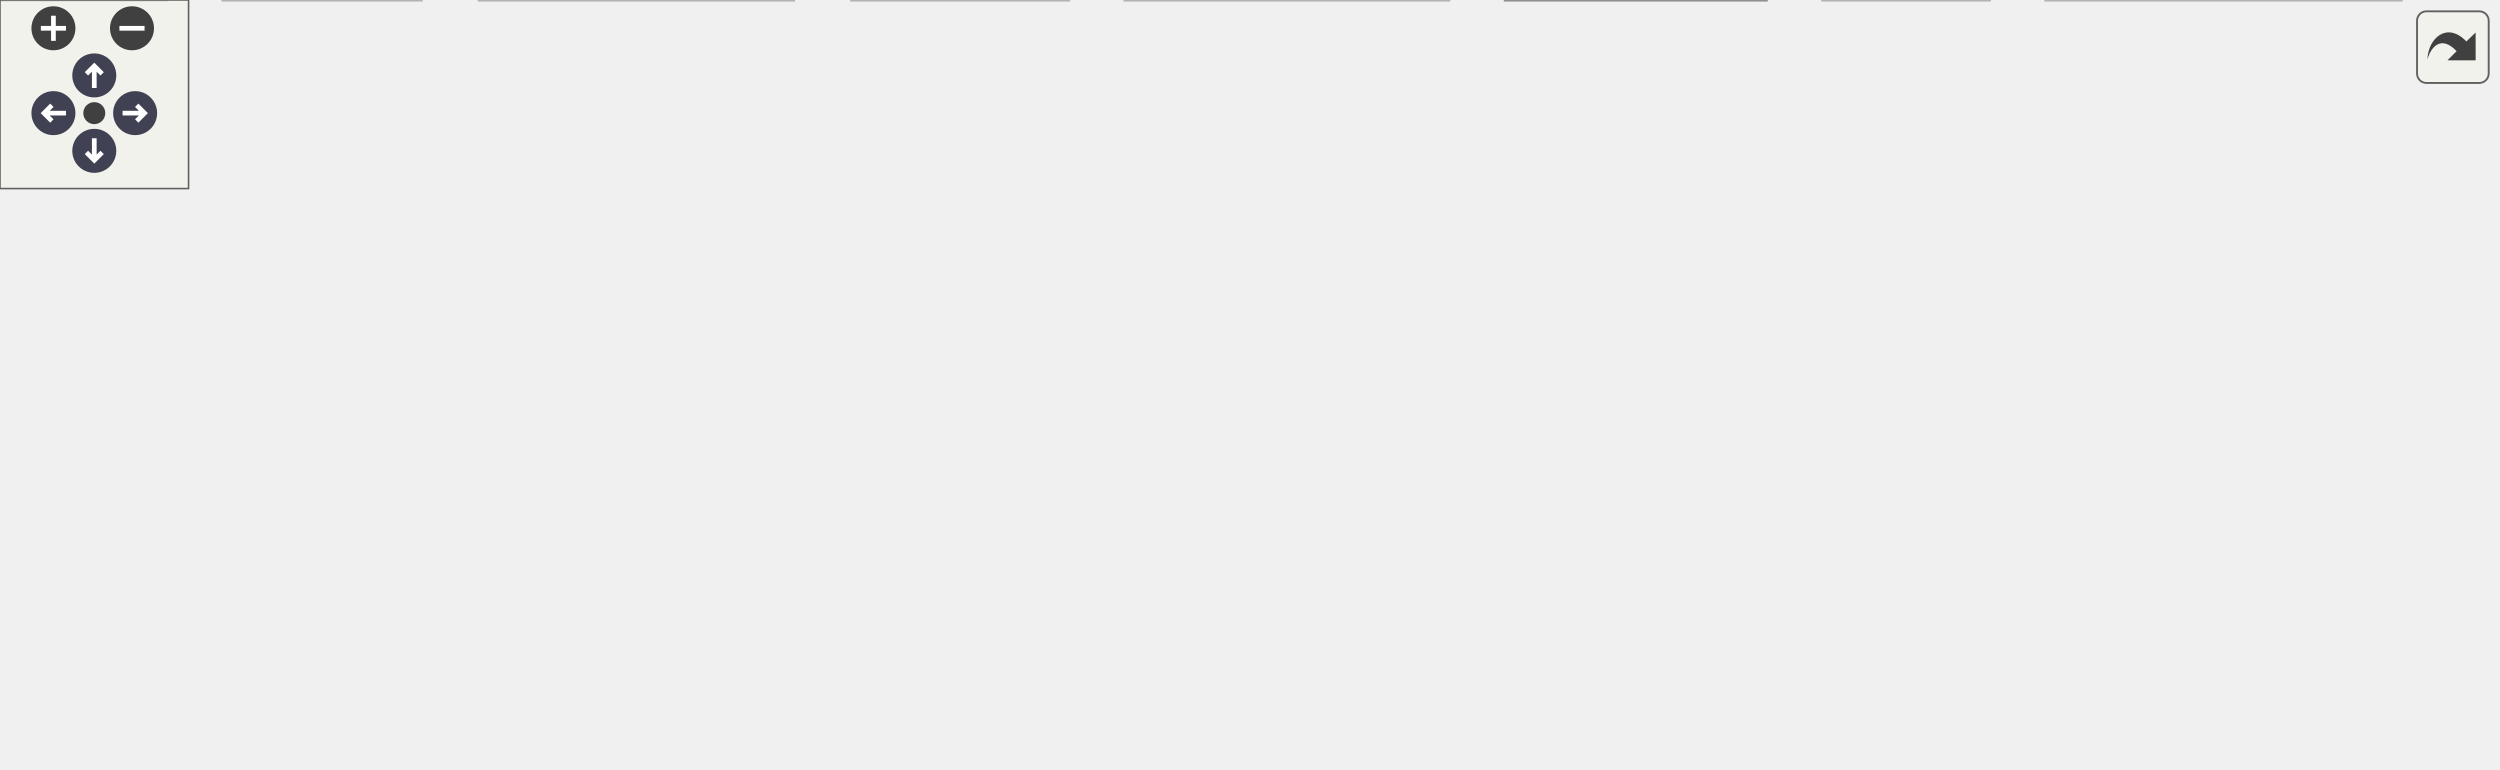
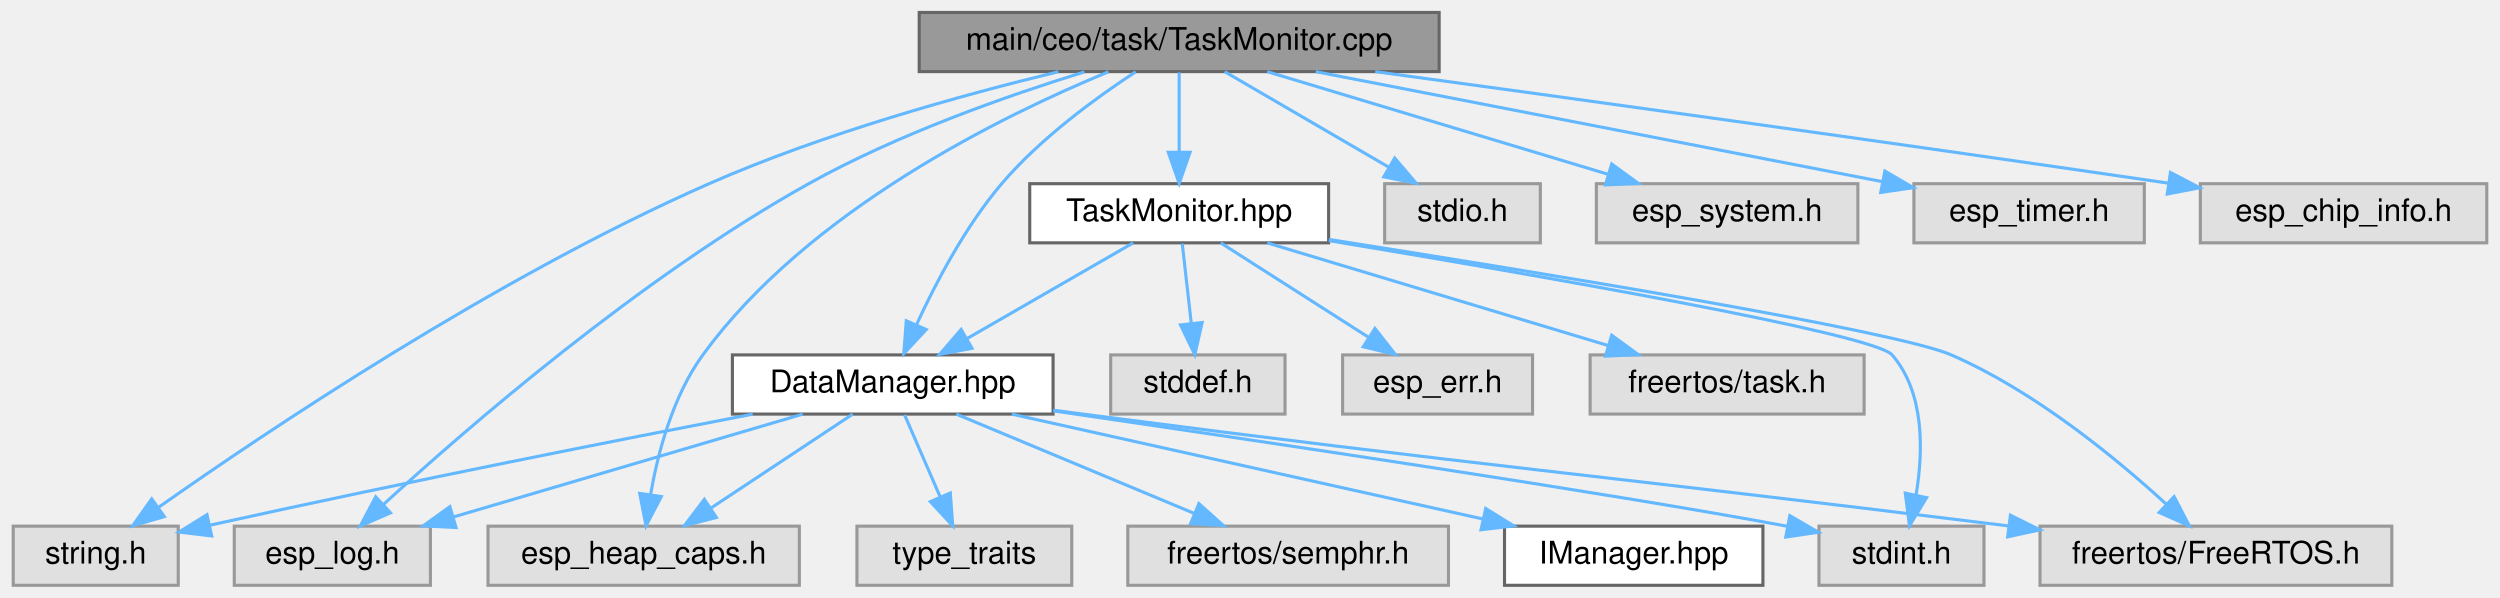
- <svg xmlns="http://www.w3.org/2000/svg" xmlns:xlink="http://www.w3.org/1999/xlink" id="main" version="1.1" xml:space="preserve">
-   <style type="text/css">
- .node, .edge {opacity: 0.7;}
- .node.selected, .edge.selected {opacity: 1;}
- .edge:hover path { stroke: red; }
- .edge:hover polygon { stroke: red; fill: red; }
- </style>
-   <defs>
-     <circle id="rim" cx="0" cy="0" r="7" />
-     <circle id="rim2" cx="0" cy="0" r="3.5" />
-     <g id="zoomPlus">
-       <use xlink:href="#rim" fill="#404040">
-         <set attributeName="fill" to="#808080" begin="zoomplus.mouseover" end="zoomplus.mouseout" />
-       </use>
-       <path d="M-4,0h8M0,-4v8" fill="none" stroke="white" stroke-width="1.5" pointer-events="none" />
-     </g>
-     <g id="zoomMin">
-       <use xlink:href="#rim" fill="#404040">
-         <set attributeName="fill" to="#808080" begin="zoomminus.mouseover" end="zoomminus.mouseout" />
-       </use>
-       <path d="M-4,0h8" fill="none" stroke="white" stroke-width="1.5" pointer-events="none" />
-     </g>
-     <g id="arrowUp" transform="translate(30 24)">
-       <use xlink:href="#rim" />
-       <path pointer-events="none" fill="none" stroke="white" stroke-width="1.5" d="M0,-3.0v7 M-2.5,-0.5L0,-3.0L2.5,-0.5" />
-     </g>
-     <g id="arrowRight" transform="rotate(90) translate(36 -43)">
-       <use xlink:href="#rim" />
-       <path pointer-events="none" fill="none" stroke="white" stroke-width="1.5" d="M0,-3.0v7 M-2.5,-0.5L0,-3.0L2.5,-0.5" />
-     </g>
-     <g id="arrowDown" transform="rotate(180) translate(-30 -48)">
-       <use xlink:href="#rim" />
-       <path pointer-events="none" fill="none" stroke="white" stroke-width="1.5" d="M0,-3.0v7 M-2.5,-0.5L0,-3.0L2.5,-0.5" />
-     </g>
-     <g id="arrowLeft" transform="rotate(270) translate(-36 17)">
-       <use xlink:href="#rim" />
-       <path pointer-events="none" fill="none" stroke="white" stroke-width="1.5" d="M0,-3.0v7 M-2.5,-0.5L0,-3.0L2.5,-0.5" />
-     </g>
-     <g id="resetDef">
-       <use xlink:href="#rim2" fill="#404040">
-         <set attributeName="fill" to="#808080" begin="reset.mouseover" end="reset.mouseout" />
-       </use>
-     </g>
-   </defs>
-   <svg id="graph" class="graph">
-     <g id="viewport">
-       <g id="Node000001" class="node">
-         <g id="a_Node000001">
-           <a xlink:title=" ">
-             <polygon fill="#999999" stroke="#666666" points="458,-184 291,-184 291,-165 458,-165 458,-184" />
-             <text text-anchor="middle" x="374.5" y="-172" font-family="Helvetica,sans-Serif" font-size="10.00">main/ceo/task/TaskMonitor.cpp</text>
-           </a>
-         </g>
-       </g>
-       <g id="Node000002" class="node">
-         <g id="a_Node000002">
-           <a xlink:title=" ">
-             <polygon fill="#e0e0e0" stroke="#999999" points="53,-19 0,-19 0,0 53,0 53,-19" />
-             <text text-anchor="middle" x="26.5" y="-7" font-family="Helvetica,sans-Serif" font-size="10.00">string.h</text>
-           </a>
-         </g>
-       </g>
-       <g id="edge1_Node000001_Node000002" class="edge">
-         <g id="a_edge1_Node000001_Node000002">
-           <a xlink:title=" ">
-             <path fill="none" stroke="#63b8ff" d="M335.69,-164.96C304.61,-157.44 260.28,-145.16 223.5,-129 155.07,-98.93 81.34,-49.44 46.68,-25.04" />
-             <polygon fill="#63b8ff" stroke="#63b8ff" points="48.54,-22.06 38.36,-19.13 44.48,-27.77 48.54,-22.06" />
-           </a>
-         </g>
-       </g>
-       <g id="Node000003" class="node">
-         <g id="a_Node000003">
-           <a xlink:title=" ">
-             <polygon fill="#e0e0e0" stroke="#999999" points="490.5,-129 440.5,-129 440.5,-110 490.5,-110 490.5,-129" />
-             <text text-anchor="middle" x="465.5" y="-117" font-family="Helvetica,sans-Serif" font-size="10.00">stdio.h</text>
-           </a>
-         </g>
-       </g>
-       <g id="edge2_Node000001_Node000003" class="edge">
-         <g id="a_edge2_Node000001_Node000003">
-           <a xlink:title=" ">
-             <path fill="none" stroke="#63b8ff" d="M389.12,-164.98C403.36,-156.69 425.25,-143.94 441.95,-134.22" />
-             <polygon fill="#63b8ff" stroke="#63b8ff" points="443.73,-137.23 450.61,-129.17 440.21,-131.18 443.73,-137.23" />
-           </a>
-         </g>
-       </g>
-       <g id="Node000004" class="node">
-         <g id="a_Node000004">
-           <a xlink:title=" ">
-             <polygon fill="#e0e0e0" stroke="#999999" points="592.5,-129 508.5,-129 508.5,-110 592.5,-110 592.5,-129" />
-             <text text-anchor="middle" x="550.5" y="-117" font-family="Helvetica,sans-Serif" font-size="10.00">esp_system.h</text>
-           </a>
-         </g>
-       </g>
-       <g id="edge3_Node000001_Node000004" class="edge">
-         <g id="a_edge3_Node000001_Node000004">
-           <a xlink:title=" ">
-             <path fill="none" stroke="#63b8ff" d="M402.78,-164.98C432.45,-156.05 479.29,-141.94 512.25,-132.02" />
-             <polygon fill="#63b8ff" stroke="#63b8ff" points="513.43,-135.32 522,-129.08 511.42,-128.61 513.43,-135.32" />
-           </a>
-         </g>
-       </g>
-       <g id="Node000005" class="node">
-         <g id="a_Node000005">
-           <a xlink:title=" ">
-             <polygon fill="#e0e0e0" stroke="#999999" points="134,-19 71,-19 71,0 134,0 134,-19" />
-             <text text-anchor="middle" x="102.5" y="-7" font-family="Helvetica,sans-Serif" font-size="10.00">esp_log.h</text>
-           </a>
-         </g>
-       </g>
-       <g id="edge4_Node000001_Node000005" class="edge">
-         <g id="a_edge4_Node000001_Node000005">
-           <a xlink:title=" ">
-             <path fill="none" stroke="#63b8ff" d="M344.06,-164.91C319.33,-157.28 284.02,-144.89 255.5,-129 201.24,-98.76 145.56,-50.4 118.8,-25.86" />
-             <polygon fill="#63b8ff" stroke="#63b8ff" points="121.18,-23.28 111.46,-19.05 116.42,-28.42 121.18,-23.28" />
-           </a>
-         </g>
-       </g>
-       <g id="Node000006" class="node">
-         <g id="a_Node000006">
-           <a xlink:title=" ">
-             <polygon fill="#e0e0e0" stroke="#999999" points="252.5,-19 152.5,-19 152.5,0 252.5,0 252.5,-19" />
-             <text text-anchor="middle" x="202.5" y="-7" font-family="Helvetica,sans-Serif" font-size="10.00">esp_heap_caps.h</text>
-           </a>
-         </g>
-       </g>
-       <g id="edge5_Node000001_Node000006" class="edge">
-         <g id="a_edge5_Node000001_Node000006">
-           <a xlink:title=" ">
-             <path fill="none" stroke="#63b8ff" d="M351.77,-164.93C318.12,-151.07 255.36,-120.48 221.5,-74 211.87,-60.78 207.07,-42.65 204.71,-29.15" />
-             <polygon fill="#63b8ff" stroke="#63b8ff" points="208.16,-28.5 203.25,-19.11 201.23,-29.51 208.16,-28.5" />
-           </a>
-         </g>
-       </g>
-       <g id="Node000007" class="node">
-         <g id="a_Node000007">
-           <a xlink:title=" ">
-             <polygon fill="#e0e0e0" stroke="#999999" points="684.5,-129 610.5,-129 610.5,-110 684.5,-110 684.5,-129" />
-             <text text-anchor="middle" x="647.5" y="-117" font-family="Helvetica,sans-Serif" font-size="10.00">esp_timer.h</text>
-           </a>
-         </g>
-       </g>
-       <g id="edge6_Node000001_Node000007" class="edge">
-         <g id="a_edge6_Node000001_Node000007">
-           <a xlink:title=" ">
-             <path fill="none" stroke="#63b8ff" d="M418.36,-164.98C468.14,-155.32 549.03,-139.62 600.19,-129.68" />
-             <polygon fill="#63b8ff" stroke="#63b8ff" points="601.17,-133.06 610.32,-127.72 599.84,-126.19 601.17,-133.06" />
-           </a>
-         </g>
-       </g>
-       <g id="Node000008" class="node">
-         <g id="a_Node000008">
-           <a xlink:title=" ">
-             <polygon fill="#e0e0e0" stroke="#999999" points="794.5,-129 702.5,-129 702.5,-110 794.5,-110 794.5,-129" />
-             <text text-anchor="middle" x="748.5" y="-117" font-family="Helvetica,sans-Serif" font-size="10.00">esp_chip_info.h</text>
-           </a>
-         </g>
-       </g>
-       <g id="edge7_Node000001_Node000008" class="edge">
-         <g id="a_edge7_Node000001_Node000008">
-           <a xlink:title=" ">
-             <path fill="none" stroke="#63b8ff" d="M437.49,-164.99C499.66,-156.53 597.72,-143.02 692.27,-129.16" />
-             <polygon fill="#63b8ff" stroke="#63b8ff" points="692.91,-132.61 702.29,-127.69 691.89,-125.68 692.91,-132.61" />
-           </a>
-         </g>
-       </g>
-       <g id="Node000009" class="node">
-         <g id="a_Node000009">
-           <a xlink:href="DataManager_8hpp.html" target="_top" xlink:title="The collective consciousness and unified system state mirror.">
-             <polygon fill="white" stroke="#666666" points="334,-74 231,-74 231,-55 334,-55 334,-74" />
-             <text text-anchor="middle" x="282.5" y="-62" font-family="Helvetica,sans-Serif" font-size="10.00">DataManager.hpp</text>
-           </a>
-         </g>
-       </g>
-       <g id="edge8_Node000001_Node000009" class="edge">
-         <g id="a_edge8_Node000001_Node000009">
-           <a xlink:title=" ">
-             <path fill="none" stroke="#63b8ff" d="M360.54,-164.94C348.12,-156.83 330.04,-143.71 317.5,-129 305.79,-115.26 296.21,-96.98 290.06,-83.56" />
-             <polygon fill="#63b8ff" stroke="#63b8ff" points="293.26,-82.16 286.04,-74.41 286.85,-84.97 293.26,-82.16" />
-           </a>
-         </g>
-       </g>
-       <g id="Node000015" class="node">
-         <g id="a_Node000015">
-           <a xlink:href="TaskMonitor_8hpp.html" target="_top" xlink:title="The immune system and homeostatic supervisor of the organism.">
-             <polygon fill="white" stroke="#666666" points="422.5,-129 326.5,-129 326.5,-110 422.5,-110 422.5,-129" />
-             <text text-anchor="middle" x="374.5" y="-117" font-family="Helvetica,sans-Serif" font-size="10.00">TaskMonitor.hpp</text>
-           </a>
-         </g>
-       </g>
-       <g id="edge17_Node000001_Node000015" class="edge">
-         <g id="a_edge17_Node000001_Node000015">
-           <a xlink:title=" ">
-             <path fill="none" stroke="#63b8ff" d="M374.5,-164.75C374.5,-157.8 374.5,-147.85 374.5,-139.13" />
-             <polygon fill="#63b8ff" stroke="#63b8ff" points="378,-139.09 374.5,-129.09 371,-139.09 378,-139.09" />
-           </a>
-         </g>
-       </g>
-       <g id="edge10_Node000009_Node000002" class="edge">
-         <g id="a_edge10_Node000009_Node000002">
-           <a xlink:title=" ">
-             <path fill="none" stroke="#63b8ff" d="M237.52,-54.98C194.97,-46.81 129.08,-33.83 63.35,-19.35" />
-             <polygon fill="#63b8ff" stroke="#63b8ff" points="63.75,-15.85 53.23,-17.11 62.23,-22.69 63.75,-15.85" />
-           </a>
-         </g>
-       </g>
-       <g id="edge15_Node000009_Node000005" class="edge">
-         <g id="a_edge15_Node000009_Node000005">
-           <a xlink:title=" ">
-             <path fill="none" stroke="#63b8ff" d="M253.58,-54.98C223.23,-46.05 175.33,-31.94 141.62,-22.02" />
-             <polygon fill="#63b8ff" stroke="#63b8ff" points="142.23,-18.55 131.65,-19.08 140.25,-25.26 142.23,-18.55" />
-           </a>
-         </g>
-       </g>
-       <g id="edge14_Node000009_Node000006" class="edge">
-         <g id="a_edge14_Node000009_Node000006">
-           <a xlink:title=" ">
-             <path fill="none" stroke="#63b8ff" d="M269.65,-54.98C257.36,-46.84 238.59,-34.41 224.02,-24.76" />
-             <polygon fill="#63b8ff" stroke="#63b8ff" points="225.86,-21.78 215.59,-19.17 221.99,-27.61 225.86,-21.78" />
-           </a>
-         </g>
-       </g>
-       <g id="Node000010" class="node">
-         <g id="a_Node000010">
-           <a xlink:title=" ">
-             <polygon fill="#e0e0e0" stroke="#999999" points="633,-19 580,-19 580,0 633,0 633,-19" />
-             <text text-anchor="middle" x="606.5" y="-7" font-family="Helvetica,sans-Serif" font-size="10.00">stdint.h</text>
-           </a>
-         </g>
-       </g>
-       <g id="edge9_Node000009_Node000010" class="edge">
-         <g id="a_edge9_Node000009_Node000010">
-           <a xlink:title=" ">
-             <path fill="none" stroke="#63b8ff" d="M334.11,-56.02C400.22,-46.37 512.19,-29.72 569.73,-18.98" />
-             <polygon fill="#63b8ff" stroke="#63b8ff" points="570.65,-22.37 579.81,-17.05 569.33,-15.49 570.65,-22.37" />
-           </a>
-         </g>
-       </g>
-       <g id="Node000011" class="node">
-         <g id="a_Node000011">
-           <a xlink:title=" ">
-             <polygon fill="#e0e0e0" stroke="#999999" points="340,-19 271,-19 271,0 340,0 340,-19" />
-             <text text-anchor="middle" x="305.5" y="-7" font-family="Helvetica,sans-Serif" font-size="10.00">type_traits</text>
-           </a>
-         </g>
-       </g>
-       <g id="edge11_Node000009_Node000011" class="edge">
-         <g id="a_edge11_Node000009_Node000011">
-           <a xlink:title=" ">
-             <path fill="none" stroke="#63b8ff" d="M286.3,-54.75C289.41,-47.57 293.92,-37.18 297.79,-28.27" />
-             <polygon fill="#63b8ff" stroke="#63b8ff" points="301,-29.66 301.77,-19.09 294.58,-26.87 301,-29.66" />
-           </a>
-         </g>
-       </g>
-       <g id="Node000012" class="node">
-         <g id="a_Node000012">
-           <a xlink:title=" ">
-             <polygon fill="#e0e0e0" stroke="#999999" points="764,-19 651,-19 651,0 764,0 764,-19" />
-             <text text-anchor="middle" x="707.5" y="-7" font-family="Helvetica,sans-Serif" font-size="10.00">freertos/FreeRTOS.h</text>
-           </a>
-         </g>
-       </g>
-       <g id="edge12_Node000009_Node000012" class="edge">
-         <g id="a_edge12_Node000009_Node000012">
-           <a xlink:title=" ">
-             <path fill="none" stroke="#63b8ff" d="M334.08,-56.25C337.26,-55.82 340.43,-55.4 343.5,-55 472.56,-38.21 507.43,-35.64 640.78,-19.08" />
-             <polygon fill="#63b8ff" stroke="#63b8ff" points="641.49,-22.52 650.98,-17.81 640.62,-15.57 641.49,-22.52" />
-           </a>
-         </g>
-       </g>
-       <g id="Node000013" class="node">
-         <g id="a_Node000013">
-           <a xlink:title=" ">
-             <polygon fill="#e0e0e0" stroke="#999999" points="461,-19 358,-19 358,0 461,0 461,-19" />
-             <text text-anchor="middle" x="409.5" y="-7" font-family="Helvetica,sans-Serif" font-size="10.00">freertos/semphr.h</text>
-           </a>
-         </g>
-       </g>
-       <g id="edge13_Node000009_Node000013" class="edge">
-         <g id="a_edge13_Node000009_Node000013">
-           <a xlink:title=" ">
-             <path fill="none" stroke="#63b8ff" d="M302.9,-54.98C323.52,-46.38 355.61,-32.99 379.19,-23.15" />
-             <polygon fill="#63b8ff" stroke="#63b8ff" points="380.84,-26.25 388.72,-19.17 378.15,-19.79 380.84,-26.25" />
-           </a>
-         </g>
-       </g>
-       <g id="Node000014" class="node">
-         <g id="a_Node000014">
-           <a xlink:href="IManager_8hpp.html" target="_top" xlink:title="The abstract behavioral contract for all managers.">
-             <polygon fill="white" stroke="#666666" points="562,-19 479,-19 479,0 562,0 562,-19" />
-             <text text-anchor="middle" x="520.5" y="-7" font-family="Helvetica,sans-Serif" font-size="10.00">IManager.hpp</text>
-           </a>
-         </g>
-       </g>
-       <g id="edge16_Node000009_Node000014" class="edge">
-         <g id="a_edge16_Node000009_Node000014">
-           <a xlink:title=" ">
-             <path fill="none" stroke="#63b8ff" d="M320.74,-54.98C361.91,-45.82 427.49,-31.21 472.2,-21.26" />
-             <polygon fill="#63b8ff" stroke="#63b8ff" points="472.96,-24.67 481.96,-19.08 471.44,-17.84 472.96,-24.67" />
-           </a>
-         </g>
-       </g>
-       <g id="edge23_Node000015_Node000009" class="edge">
-         <g id="a_edge23_Node000015_Node000009">
-           <a xlink:title=" ">
-             <path fill="none" stroke="#63b8ff" d="M359.72,-109.98C345.32,-101.69 323.19,-88.94 306.31,-79.22" />
-             <polygon fill="#63b8ff" stroke="#63b8ff" points="307.96,-76.13 297.55,-74.17 304.47,-82.19 307.96,-76.13" />
-           </a>
-         </g>
-       </g>
-       <g id="edge18_Node000015_Node000010" class="edge">
-         <g id="a_edge18_Node000015_Node000010">
-           <a xlink:title=" ">
-             <path fill="none" stroke="#63b8ff" d="M422.58,-110.7C487.97,-99.88 597.57,-80.85 603.5,-74 613.98,-61.88 613.54,-43.08 611.19,-29.08" />
-             <polygon fill="#63b8ff" stroke="#63b8ff" points="614.57,-28.15 609.07,-19.1 607.73,-29.61 614.57,-28.15" />
-           </a>
-         </g>
-       </g>
-       <g id="edge21_Node000015_Node000012" class="edge">
-         <g id="a_edge21_Node000015_Node000012">
-           <a xlink:title=" ">
-             <path fill="none" stroke="#63b8ff" d="M422.6,-111.09C489.49,-100.6 604.47,-81.83 622.5,-74 649.26,-62.38 675.45,-40.83 691.52,-26.09" />
-             <polygon fill="#63b8ff" stroke="#63b8ff" points="694.08,-28.49 698.96,-19.09 689.28,-23.39 694.08,-28.49" />
-           </a>
-         </g>
-       </g>
-       <g id="Node000016" class="node">
-         <g id="a_Node000016">
-           <a xlink:title=" ">
-             <polygon fill="#e0e0e0" stroke="#999999" points="408.5,-74 352.5,-74 352.5,-55 408.5,-55 408.5,-74" />
-             <text text-anchor="middle" x="380.5" y="-62" font-family="Helvetica,sans-Serif" font-size="10.00">stddef.h</text>
-           </a>
-         </g>
-       </g>
-       <g id="edge19_Node000015_Node000016" class="edge">
-         <g id="a_edge19_Node000015_Node000016">
-           <a xlink:title=" ">
-             <path fill="none" stroke="#63b8ff" d="M375.49,-109.75C376.28,-102.8 377.4,-92.85 378.39,-84.13" />
-             <polygon fill="#63b8ff" stroke="#63b8ff" points="381.88,-84.42 379.53,-74.09 374.92,-83.63 381.88,-84.42" />
-           </a>
-         </g>
-       </g>
-       <g id="Node000017" class="node">
-         <g id="a_Node000017">
-           <a xlink:title=" ">
-             <polygon fill="#e0e0e0" stroke="#999999" points="488,-74 427,-74 427,-55 488,-55 488,-74" />
-             <text text-anchor="middle" x="457.5" y="-62" font-family="Helvetica,sans-Serif" font-size="10.00">esp_err.h</text>
-           </a>
-         </g>
-       </g>
-       <g id="edge20_Node000015_Node000017" class="edge">
-         <g id="a_edge20_Node000015_Node000017">
-           <a xlink:title=" ">
-             <path fill="none" stroke="#63b8ff" d="M387.84,-109.98C400.59,-101.84 420.05,-89.41 435.17,-79.76" />
-             <polygon fill="#63b8ff" stroke="#63b8ff" points="437.38,-82.5 443.92,-74.17 433.61,-76.6 437.38,-82.5" />
-           </a>
-         </g>
-       </g>
-       <g id="Node000018" class="node">
-         <g id="a_Node000018">
-           <a xlink:title=" ">
-             <polygon fill="#e0e0e0" stroke="#999999" points="594.5,-74 506.5,-74 506.5,-55 594.5,-55 594.5,-74" />
-             <text text-anchor="middle" x="550.5" y="-62" font-family="Helvetica,sans-Serif" font-size="10.00">freertos/task.h</text>
-           </a>
-         </g>
-       </g>
-       <g id="edge22_Node000015_Node000018" class="edge">
-         <g id="a_edge22_Node000015_Node000018">
-           <a xlink:title=" ">
-             <path fill="none" stroke="#63b8ff" d="M402.78,-109.98C432.45,-101.05 479.29,-86.94 512.25,-77.02" />
-             <polygon fill="#63b8ff" stroke="#63b8ff" points="513.43,-80.32 522,-74.08 511.42,-73.61 513.43,-80.32" />
-           </a>
-         </g>
-       </g>
-     </g>
-   </svg>
-   <g id="navigator" transform="translate(0 0)" fill="#404254">
-     <rect fill="#f2f5e9" fill-opacity="0.5" stroke="#606060" stroke-width=".5" x="0" y="0" width="60" height="60" />
-     <use id="zoomplus" xlink:href="#zoomPlus" x="17" y="9" />
-     <use id="zoomminus" xlink:href="#zoomMin" x="42" y="9" />
-     <use id="reset" xlink:href="#resetDef" x="30" y="36" />
-     <use id="arrowup" xlink:href="#arrowUp" x="0" y="0" />
-     <use id="arrowright" xlink:href="#arrowRight" x="0" y="0" />
-     <use id="arrowdown" xlink:href="#arrowDown" x="0" y="0" />
-     <use id="arrowleft" xlink:href="#arrowLeft" x="0" y="0" />
+ <svg xmlns="http://www.w3.org/2000/svg" xmlns:xlink="http://www.w3.org/1999/xlink" width="803pt" height="192pt" viewBox="0.00 0.00 802.50 192.00">
+   <g id="graph0" class="graph" transform="scale(1 1) rotate(0) translate(4 188)">
+     <g id="Node000001" class="node">
+       <g id="a_Node000001">
+         <a xlink:title=" ">
+           <polygon fill="#999999" stroke="#666666" points="458,-184 291,-184 291,-165 458,-165 458,-184" />
+           <text text-anchor="middle" x="374.5" y="-172" font-family="Helvetica,sans-Serif" font-size="10.00">main/ceo/task/TaskMonitor.cpp</text>
+         </a>
+       </g>
+     </g>
+     <g id="Node000002" class="node">
+       <g id="a_Node000002">
+         <a xlink:title=" ">
+           <polygon fill="#e0e0e0" stroke="#999999" points="53,-19 0,-19 0,0 53,0 53,-19" />
+           <text text-anchor="middle" x="26.5" y="-7" font-family="Helvetica,sans-Serif" font-size="10.00">string.h</text>
+         </a>
+       </g>
+     </g>
+     <g id="edge1_Node000001_Node000002" class="edge">
+       <g id="a_edge1_Node000001_Node000002">
+         <a xlink:title=" ">
+           <path fill="none" stroke="#63b8ff" d="M335.69,-164.96C304.61,-157.44 260.28,-145.16 223.5,-129 155.07,-98.93 81.34,-49.44 46.68,-25.04" />
+           <polygon fill="#63b8ff" stroke="#63b8ff" points="48.54,-22.06 38.36,-19.13 44.48,-27.77 48.54,-22.06" />
+         </a>
+       </g>
+     </g>
+     <g id="Node000003" class="node">
+       <g id="a_Node000003">
+         <a xlink:title=" ">
+           <polygon fill="#e0e0e0" stroke="#999999" points="490.5,-129 440.5,-129 440.5,-110 490.5,-110 490.5,-129" />
+           <text text-anchor="middle" x="465.5" y="-117" font-family="Helvetica,sans-Serif" font-size="10.00">stdio.h</text>
+         </a>
+       </g>
+     </g>
+     <g id="edge2_Node000001_Node000003" class="edge">
+       <g id="a_edge2_Node000001_Node000003">
+         <a xlink:title=" ">
+           <path fill="none" stroke="#63b8ff" d="M389.12,-164.98C403.36,-156.69 425.25,-143.94 441.95,-134.22" />
+           <polygon fill="#63b8ff" stroke="#63b8ff" points="443.73,-137.23 450.61,-129.17 440.21,-131.18 443.73,-137.23" />
+         </a>
+       </g>
+     </g>
+     <g id="Node000004" class="node">
+       <g id="a_Node000004">
+         <a xlink:title=" ">
+           <polygon fill="#e0e0e0" stroke="#999999" points="592.5,-129 508.5,-129 508.5,-110 592.5,-110 592.5,-129" />
+           <text text-anchor="middle" x="550.5" y="-117" font-family="Helvetica,sans-Serif" font-size="10.00">esp_system.h</text>
+         </a>
+       </g>
+     </g>
+     <g id="edge3_Node000001_Node000004" class="edge">
+       <g id="a_edge3_Node000001_Node000004">
+         <a xlink:title=" ">
+           <path fill="none" stroke="#63b8ff" d="M402.78,-164.98C432.45,-156.05 479.29,-141.94 512.25,-132.02" />
+           <polygon fill="#63b8ff" stroke="#63b8ff" points="513.43,-135.32 522,-129.08 511.42,-128.61 513.43,-135.32" />
+         </a>
+       </g>
+     </g>
+     <g id="Node000005" class="node">
+       <g id="a_Node000005">
+         <a xlink:title=" ">
+           <polygon fill="#e0e0e0" stroke="#999999" points="134,-19 71,-19 71,0 134,0 134,-19" />
+           <text text-anchor="middle" x="102.5" y="-7" font-family="Helvetica,sans-Serif" font-size="10.00">esp_log.h</text>
+         </a>
+       </g>
+     </g>
+     <g id="edge4_Node000001_Node000005" class="edge">
+       <g id="a_edge4_Node000001_Node000005">
+         <a xlink:title=" ">
+           <path fill="none" stroke="#63b8ff" d="M344.06,-164.91C319.33,-157.28 284.02,-144.89 255.5,-129 201.24,-98.76 145.56,-50.4 118.8,-25.86" />
+           <polygon fill="#63b8ff" stroke="#63b8ff" points="121.18,-23.28 111.46,-19.05 116.42,-28.42 121.18,-23.28" />
+         </a>
+       </g>
+     </g>
+     <g id="Node000006" class="node">
+       <g id="a_Node000006">
+         <a xlink:title=" ">
+           <polygon fill="#e0e0e0" stroke="#999999" points="252.5,-19 152.5,-19 152.5,0 252.5,0 252.5,-19" />
+           <text text-anchor="middle" x="202.5" y="-7" font-family="Helvetica,sans-Serif" font-size="10.00">esp_heap_caps.h</text>
+         </a>
+       </g>
+     </g>
+     <g id="edge5_Node000001_Node000006" class="edge">
+       <g id="a_edge5_Node000001_Node000006">
+         <a xlink:title=" ">
+           <path fill="none" stroke="#63b8ff" d="M351.77,-164.93C318.12,-151.07 255.36,-120.48 221.5,-74 211.87,-60.78 207.07,-42.65 204.71,-29.15" />
+           <polygon fill="#63b8ff" stroke="#63b8ff" points="208.16,-28.5 203.25,-19.11 201.23,-29.51 208.16,-28.5" />
+         </a>
+       </g>
+     </g>
+     <g id="Node000007" class="node">
+       <g id="a_Node000007">
+         <a xlink:title=" ">
+           <polygon fill="#e0e0e0" stroke="#999999" points="684.5,-129 610.5,-129 610.5,-110 684.5,-110 684.5,-129" />
+           <text text-anchor="middle" x="647.5" y="-117" font-family="Helvetica,sans-Serif" font-size="10.00">esp_timer.h</text>
+         </a>
+       </g>
+     </g>
+     <g id="edge6_Node000001_Node000007" class="edge">
+       <g id="a_edge6_Node000001_Node000007">
+         <a xlink:title=" ">
+           <path fill="none" stroke="#63b8ff" d="M418.36,-164.98C468.14,-155.32 549.03,-139.62 600.19,-129.68" />
+           <polygon fill="#63b8ff" stroke="#63b8ff" points="601.17,-133.06 610.32,-127.72 599.84,-126.19 601.17,-133.06" />
+         </a>
+       </g>
+     </g>
+     <g id="Node000008" class="node">
+       <g id="a_Node000008">
+         <a xlink:title=" ">
+           <polygon fill="#e0e0e0" stroke="#999999" points="794.5,-129 702.5,-129 702.5,-110 794.5,-110 794.5,-129" />
+           <text text-anchor="middle" x="748.5" y="-117" font-family="Helvetica,sans-Serif" font-size="10.00">esp_chip_info.h</text>
+         </a>
+       </g>
+     </g>
+     <g id="edge7_Node000001_Node000008" class="edge">
+       <g id="a_edge7_Node000001_Node000008">
+         <a xlink:title=" ">
+           <path fill="none" stroke="#63b8ff" d="M437.49,-164.99C499.66,-156.53 597.72,-143.02 692.27,-129.16" />
+           <polygon fill="#63b8ff" stroke="#63b8ff" points="692.91,-132.61 702.29,-127.69 691.89,-125.68 692.91,-132.61" />
+         </a>
+       </g>
+     </g>
+     <g id="Node000009" class="node">
+       <g id="a_Node000009">
+         <a xlink:href="DataManager_8hpp.html" target="_top" xlink:title="The collective consciousness and unified system state mirror.">
+           <polygon fill="white" stroke="#666666" points="334,-74 231,-74 231,-55 334,-55 334,-74" />
+           <text text-anchor="middle" x="282.5" y="-62" font-family="Helvetica,sans-Serif" font-size="10.00">DataManager.hpp</text>
+         </a>
+       </g>
+     </g>
+     <g id="edge8_Node000001_Node000009" class="edge">
+       <g id="a_edge8_Node000001_Node000009">
+         <a xlink:title=" ">
+           <path fill="none" stroke="#63b8ff" d="M360.54,-164.94C348.12,-156.83 330.04,-143.71 317.5,-129 305.79,-115.26 296.21,-96.98 290.06,-83.56" />
+           <polygon fill="#63b8ff" stroke="#63b8ff" points="293.26,-82.16 286.04,-74.41 286.85,-84.97 293.26,-82.16" />
+         </a>
+       </g>
+     </g>
+     <g id="Node000015" class="node">
+       <g id="a_Node000015">
+         <a xlink:href="TaskMonitor_8hpp.html" target="_top" xlink:title="The immune system and homeostatic supervisor of the organism.">
+           <polygon fill="white" stroke="#666666" points="422.5,-129 326.5,-129 326.5,-110 422.5,-110 422.5,-129" />
+           <text text-anchor="middle" x="374.5" y="-117" font-family="Helvetica,sans-Serif" font-size="10.00">TaskMonitor.hpp</text>
+         </a>
+       </g>
+     </g>
+     <g id="edge17_Node000001_Node000015" class="edge">
+       <g id="a_edge17_Node000001_Node000015">
+         <a xlink:title=" ">
+           <path fill="none" stroke="#63b8ff" d="M374.5,-164.75C374.5,-157.8 374.5,-147.85 374.5,-139.13" />
+           <polygon fill="#63b8ff" stroke="#63b8ff" points="378,-139.09 374.5,-129.09 371,-139.09 378,-139.09" />
+         </a>
+       </g>
+     </g>
+     <g id="edge10_Node000009_Node000002" class="edge">
+       <g id="a_edge10_Node000009_Node000002">
+         <a xlink:title=" ">
+           <path fill="none" stroke="#63b8ff" d="M237.52,-54.98C194.97,-46.81 129.08,-33.83 63.35,-19.35" />
+           <polygon fill="#63b8ff" stroke="#63b8ff" points="63.75,-15.85 53.23,-17.11 62.23,-22.69 63.75,-15.85" />
+         </a>
+       </g>
+     </g>
+     <g id="edge15_Node000009_Node000005" class="edge">
+       <g id="a_edge15_Node000009_Node000005">
+         <a xlink:title=" ">
+           <path fill="none" stroke="#63b8ff" d="M253.58,-54.98C223.23,-46.05 175.33,-31.94 141.62,-22.02" />
+           <polygon fill="#63b8ff" stroke="#63b8ff" points="142.23,-18.55 131.65,-19.08 140.25,-25.26 142.23,-18.55" />
+         </a>
+       </g>
+     </g>
+     <g id="edge14_Node000009_Node000006" class="edge">
+       <g id="a_edge14_Node000009_Node000006">
+         <a xlink:title=" ">
+           <path fill="none" stroke="#63b8ff" d="M269.65,-54.98C257.36,-46.84 238.59,-34.41 224.02,-24.76" />
+           <polygon fill="#63b8ff" stroke="#63b8ff" points="225.86,-21.78 215.59,-19.17 221.99,-27.61 225.86,-21.78" />
+         </a>
+       </g>
+     </g>
+     <g id="Node000010" class="node">
+       <g id="a_Node000010">
+         <a xlink:title=" ">
+           <polygon fill="#e0e0e0" stroke="#999999" points="633,-19 580,-19 580,0 633,0 633,-19" />
+           <text text-anchor="middle" x="606.5" y="-7" font-family="Helvetica,sans-Serif" font-size="10.00">stdint.h</text>
+         </a>
+       </g>
+     </g>
+     <g id="edge9_Node000009_Node000010" class="edge">
+       <g id="a_edge9_Node000009_Node000010">
+         <a xlink:title=" ">
+           <path fill="none" stroke="#63b8ff" d="M334.11,-56.02C400.22,-46.37 512.19,-29.72 569.73,-18.98" />
+           <polygon fill="#63b8ff" stroke="#63b8ff" points="570.65,-22.37 579.81,-17.05 569.33,-15.49 570.65,-22.37" />
+         </a>
+       </g>
+     </g>
+     <g id="Node000011" class="node">
+       <g id="a_Node000011">
+         <a xlink:title=" ">
+           <polygon fill="#e0e0e0" stroke="#999999" points="340,-19 271,-19 271,0 340,0 340,-19" />
+           <text text-anchor="middle" x="305.5" y="-7" font-family="Helvetica,sans-Serif" font-size="10.00">type_traits</text>
+         </a>
+       </g>
+     </g>
+     <g id="edge11_Node000009_Node000011" class="edge">
+       <g id="a_edge11_Node000009_Node000011">
+         <a xlink:title=" ">
+           <path fill="none" stroke="#63b8ff" d="M286.3,-54.75C289.41,-47.57 293.92,-37.18 297.79,-28.27" />
+           <polygon fill="#63b8ff" stroke="#63b8ff" points="301,-29.66 301.77,-19.09 294.58,-26.87 301,-29.66" />
+         </a>
+       </g>
+     </g>
+     <g id="Node000012" class="node">
+       <g id="a_Node000012">
+         <a xlink:title=" ">
+           <polygon fill="#e0e0e0" stroke="#999999" points="764,-19 651,-19 651,0 764,0 764,-19" />
+           <text text-anchor="middle" x="707.5" y="-7" font-family="Helvetica,sans-Serif" font-size="10.00">freertos/FreeRTOS.h</text>
+         </a>
+       </g>
+     </g>
+     <g id="edge12_Node000009_Node000012" class="edge">
+       <g id="a_edge12_Node000009_Node000012">
+         <a xlink:title=" ">
+           <path fill="none" stroke="#63b8ff" d="M334.08,-56.25C337.26,-55.82 340.43,-55.4 343.5,-55 472.56,-38.21 507.43,-35.64 640.78,-19.08" />
+           <polygon fill="#63b8ff" stroke="#63b8ff" points="641.49,-22.52 650.98,-17.81 640.62,-15.57 641.49,-22.52" />
+         </a>
+       </g>
+     </g>
+     <g id="Node000013" class="node">
+       <g id="a_Node000013">
+         <a xlink:title=" ">
+           <polygon fill="#e0e0e0" stroke="#999999" points="461,-19 358,-19 358,0 461,0 461,-19" />
+           <text text-anchor="middle" x="409.5" y="-7" font-family="Helvetica,sans-Serif" font-size="10.00">freertos/semphr.h</text>
+         </a>
+       </g>
+     </g>
+     <g id="edge13_Node000009_Node000013" class="edge">
+       <g id="a_edge13_Node000009_Node000013">
+         <a xlink:title=" ">
+           <path fill="none" stroke="#63b8ff" d="M302.9,-54.98C323.52,-46.38 355.61,-32.99 379.19,-23.15" />
+           <polygon fill="#63b8ff" stroke="#63b8ff" points="380.84,-26.25 388.72,-19.17 378.15,-19.79 380.84,-26.25" />
+         </a>
+       </g>
+     </g>
+     <g id="Node000014" class="node">
+       <g id="a_Node000014">
+         <a xlink:href="IManager_8hpp.html" target="_top" xlink:title="The abstract behavioral contract for all managers.">
+           <polygon fill="white" stroke="#666666" points="562,-19 479,-19 479,0 562,0 562,-19" />
+           <text text-anchor="middle" x="520.5" y="-7" font-family="Helvetica,sans-Serif" font-size="10.00">IManager.hpp</text>
+         </a>
+       </g>
+     </g>
+     <g id="edge16_Node000009_Node000014" class="edge">
+       <g id="a_edge16_Node000009_Node000014">
+         <a xlink:title=" ">
+           <path fill="none" stroke="#63b8ff" d="M320.74,-54.98C361.91,-45.82 427.49,-31.21 472.2,-21.26" />
+           <polygon fill="#63b8ff" stroke="#63b8ff" points="472.96,-24.67 481.96,-19.08 471.44,-17.84 472.96,-24.67" />
+         </a>
+       </g>
+     </g>
+     <g id="edge23_Node000015_Node000009" class="edge">
+       <g id="a_edge23_Node000015_Node000009">
+         <a xlink:title=" ">
+           <path fill="none" stroke="#63b8ff" d="M359.72,-109.98C345.32,-101.69 323.19,-88.94 306.31,-79.22" />
+           <polygon fill="#63b8ff" stroke="#63b8ff" points="307.96,-76.13 297.55,-74.17 304.47,-82.19 307.96,-76.13" />
+         </a>
+       </g>
+     </g>
+     <g id="edge18_Node000015_Node000010" class="edge">
+       <g id="a_edge18_Node000015_Node000010">
+         <a xlink:title=" ">
+           <path fill="none" stroke="#63b8ff" d="M422.58,-110.7C487.97,-99.88 597.57,-80.85 603.5,-74 613.98,-61.88 613.54,-43.08 611.19,-29.08" />
+           <polygon fill="#63b8ff" stroke="#63b8ff" points="614.57,-28.15 609.07,-19.1 607.73,-29.61 614.57,-28.15" />
+         </a>
+       </g>
+     </g>
+     <g id="edge21_Node000015_Node000012" class="edge">
+       <g id="a_edge21_Node000015_Node000012">
+         <a xlink:title=" ">
+           <path fill="none" stroke="#63b8ff" d="M422.6,-111.09C489.49,-100.6 604.47,-81.83 622.5,-74 649.26,-62.38 675.45,-40.83 691.52,-26.09" />
+           <polygon fill="#63b8ff" stroke="#63b8ff" points="694.08,-28.49 698.96,-19.09 689.28,-23.39 694.08,-28.49" />
+         </a>
+       </g>
+     </g>
+     <g id="Node000016" class="node">
+       <g id="a_Node000016">
+         <a xlink:title=" ">
+           <polygon fill="#e0e0e0" stroke="#999999" points="408.5,-74 352.5,-74 352.5,-55 408.5,-55 408.5,-74" />
+           <text text-anchor="middle" x="380.5" y="-62" font-family="Helvetica,sans-Serif" font-size="10.00">stddef.h</text>
+         </a>
+       </g>
+     </g>
+     <g id="edge19_Node000015_Node000016" class="edge">
+       <g id="a_edge19_Node000015_Node000016">
+         <a xlink:title=" ">
+           <path fill="none" stroke="#63b8ff" d="M375.49,-109.75C376.28,-102.8 377.4,-92.85 378.39,-84.13" />
+           <polygon fill="#63b8ff" stroke="#63b8ff" points="381.88,-84.42 379.53,-74.09 374.92,-83.63 381.88,-84.42" />
+         </a>
+       </g>
+     </g>
+     <g id="Node000017" class="node">
+       <g id="a_Node000017">
+         <a xlink:title=" ">
+           <polygon fill="#e0e0e0" stroke="#999999" points="488,-74 427,-74 427,-55 488,-55 488,-74" />
+           <text text-anchor="middle" x="457.5" y="-62" font-family="Helvetica,sans-Serif" font-size="10.00">esp_err.h</text>
+         </a>
+       </g>
+     </g>
+     <g id="edge20_Node000015_Node000017" class="edge">
+       <g id="a_edge20_Node000015_Node000017">
+         <a xlink:title=" ">
+           <path fill="none" stroke="#63b8ff" d="M387.84,-109.98C400.59,-101.84 420.05,-89.41 435.17,-79.76" />
+           <polygon fill="#63b8ff" stroke="#63b8ff" points="437.38,-82.5 443.92,-74.17 433.61,-76.6 437.38,-82.5" />
+         </a>
+       </g>
+     </g>
+     <g id="Node000018" class="node">
+       <g id="a_Node000018">
+         <a xlink:title=" ">
+           <polygon fill="#e0e0e0" stroke="#999999" points="594.5,-74 506.5,-74 506.5,-55 594.5,-55 594.5,-74" />
+           <text text-anchor="middle" x="550.5" y="-62" font-family="Helvetica,sans-Serif" font-size="10.00">freertos/task.h</text>
+         </a>
+       </g>
+     </g>
+     <g id="edge22_Node000015_Node000018" class="edge">
+       <g id="a_edge22_Node000015_Node000018">
+         <a xlink:title=" ">
+           <path fill="none" stroke="#63b8ff" d="M402.78,-109.98C432.45,-101.05 479.29,-86.94 512.25,-77.02" />
+           <polygon fill="#63b8ff" stroke="#63b8ff" points="513.43,-80.32 522,-74.08 511.42,-73.61 513.43,-80.32" />
+         </a>
+       </g>
+     </g>
  </g>
-   <svg viewBox="0 0 15 15" width="100%" height="30px" preserveAspectRatio="xMaxYMin meet">
-     <g id="arrow_out" transform="scale(0.3 0.3)">
-       <a xlink:href="TaskMonitor_8cpp__incl_org.svg" target="_base">
-         <rect id="button" ry="5" rx="5" y="6" x="6" height="38" width="38" fill="#f2f5e9" fill-opacity="0.5" stroke="#606060" stroke-width="1.0" />
-         <path id="arrow" d="M 11.5,31.437 C 11.94,20.098 22.043,11.323 32.159,21.979 L 37.069,17.246 C 37.069,17.246 37.088,32 37.088,32 L 22.16,31.978 C 22.16,31.978 26.998,27.14 26.998,27.14 C 18.529,18.264 13.292,25.23 11.5,31.437 z" style="fill:#404040;" />
-       </a>
-     </g>
-   </svg>
-   <style type="text/css">
- 
- [data-mouse-over-selected='false'] { opacity: 0.7; }
- [data-mouse-over-selected='true']  { opacity: 1.0; }
- 
- </style>
</svg>
